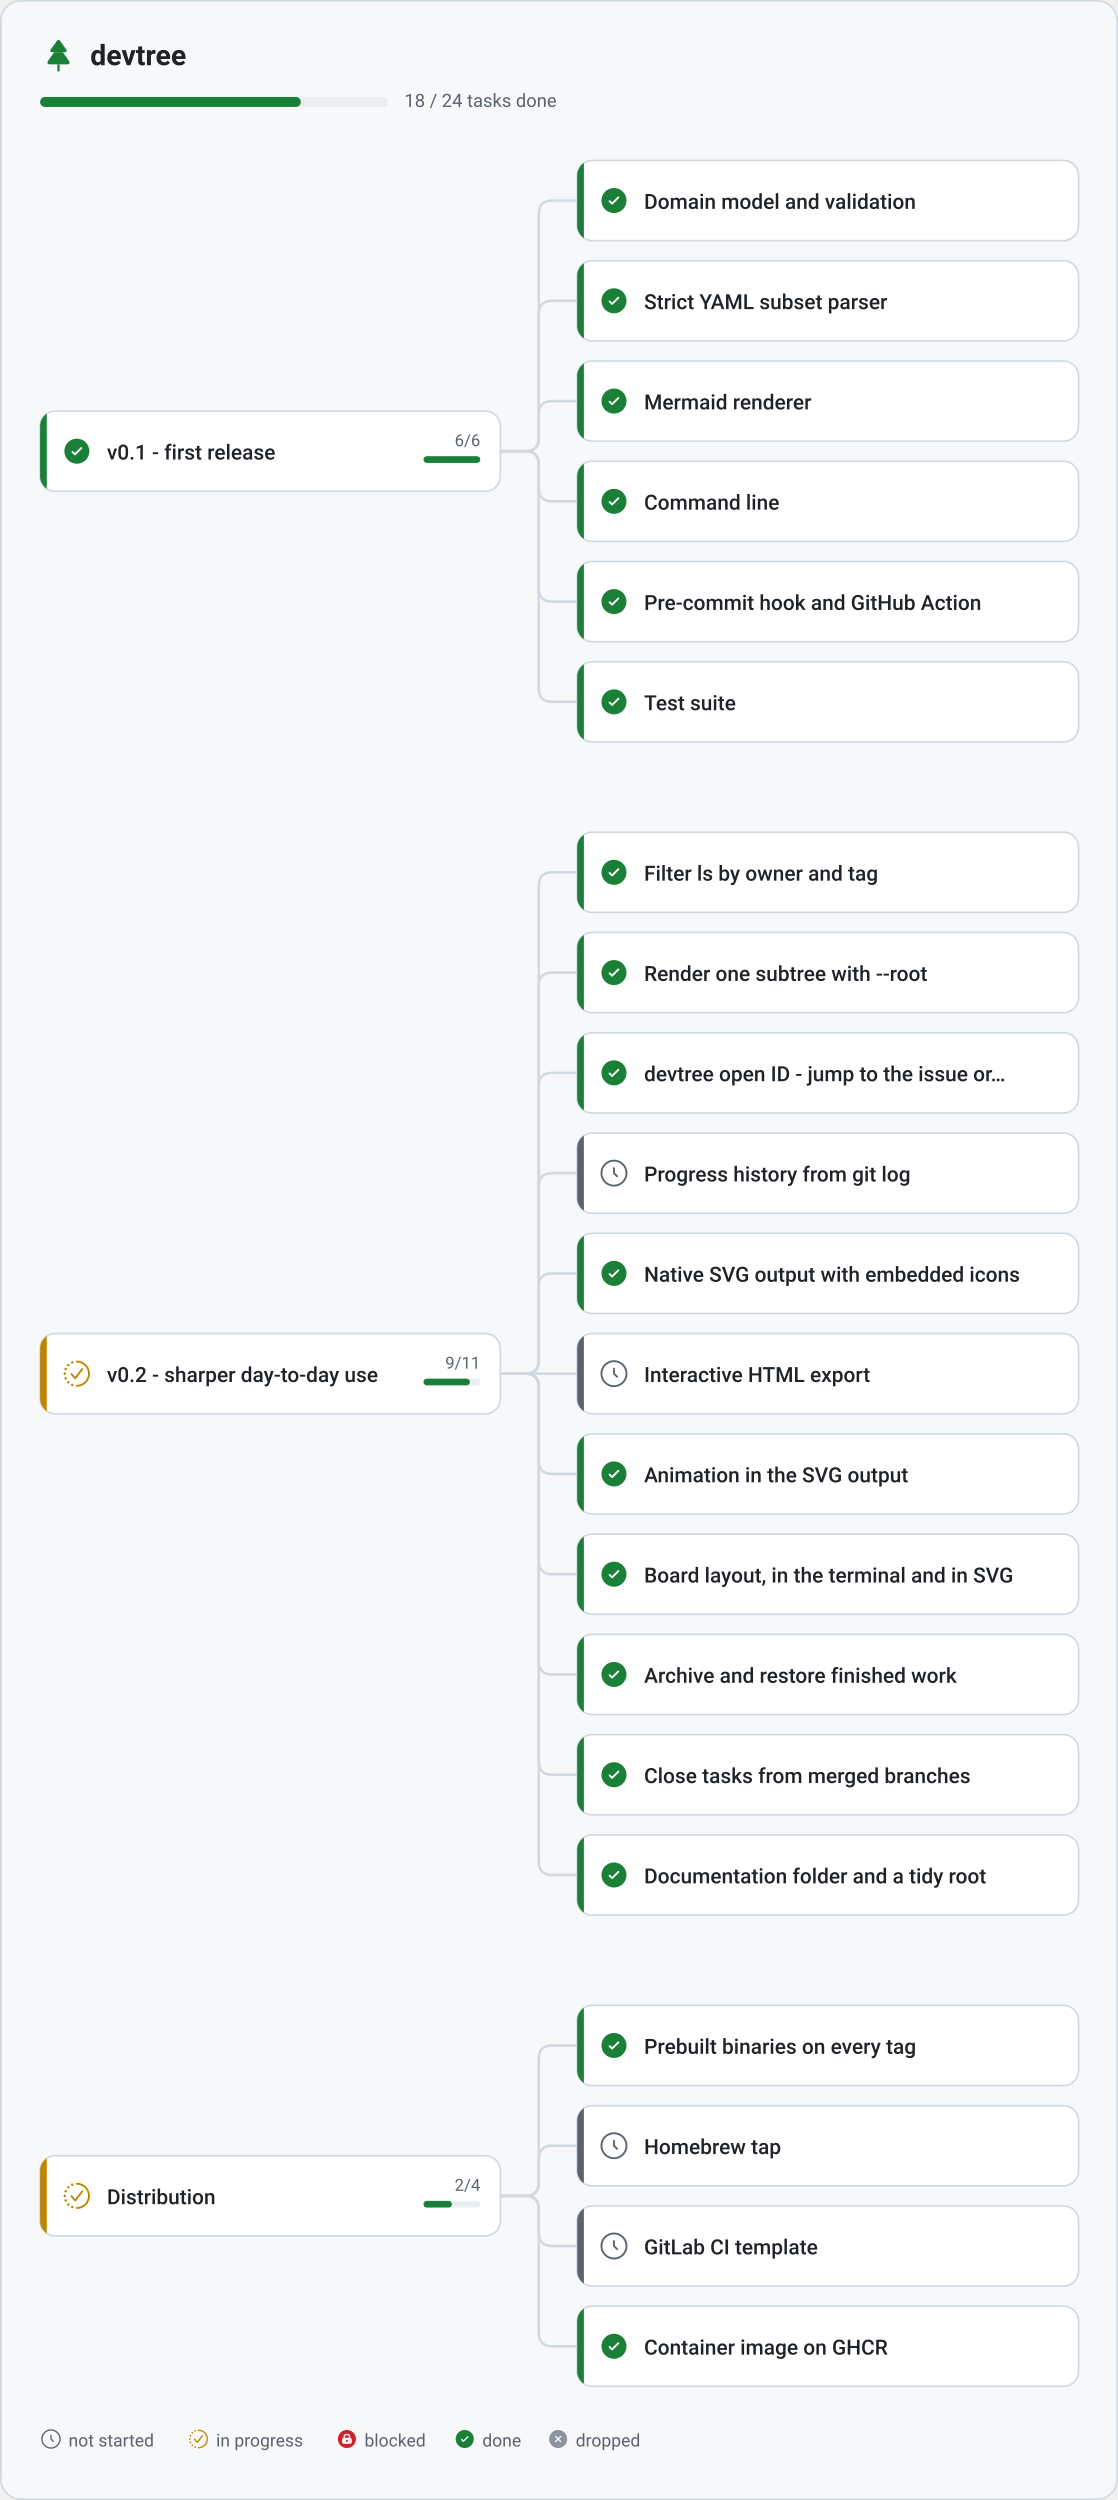
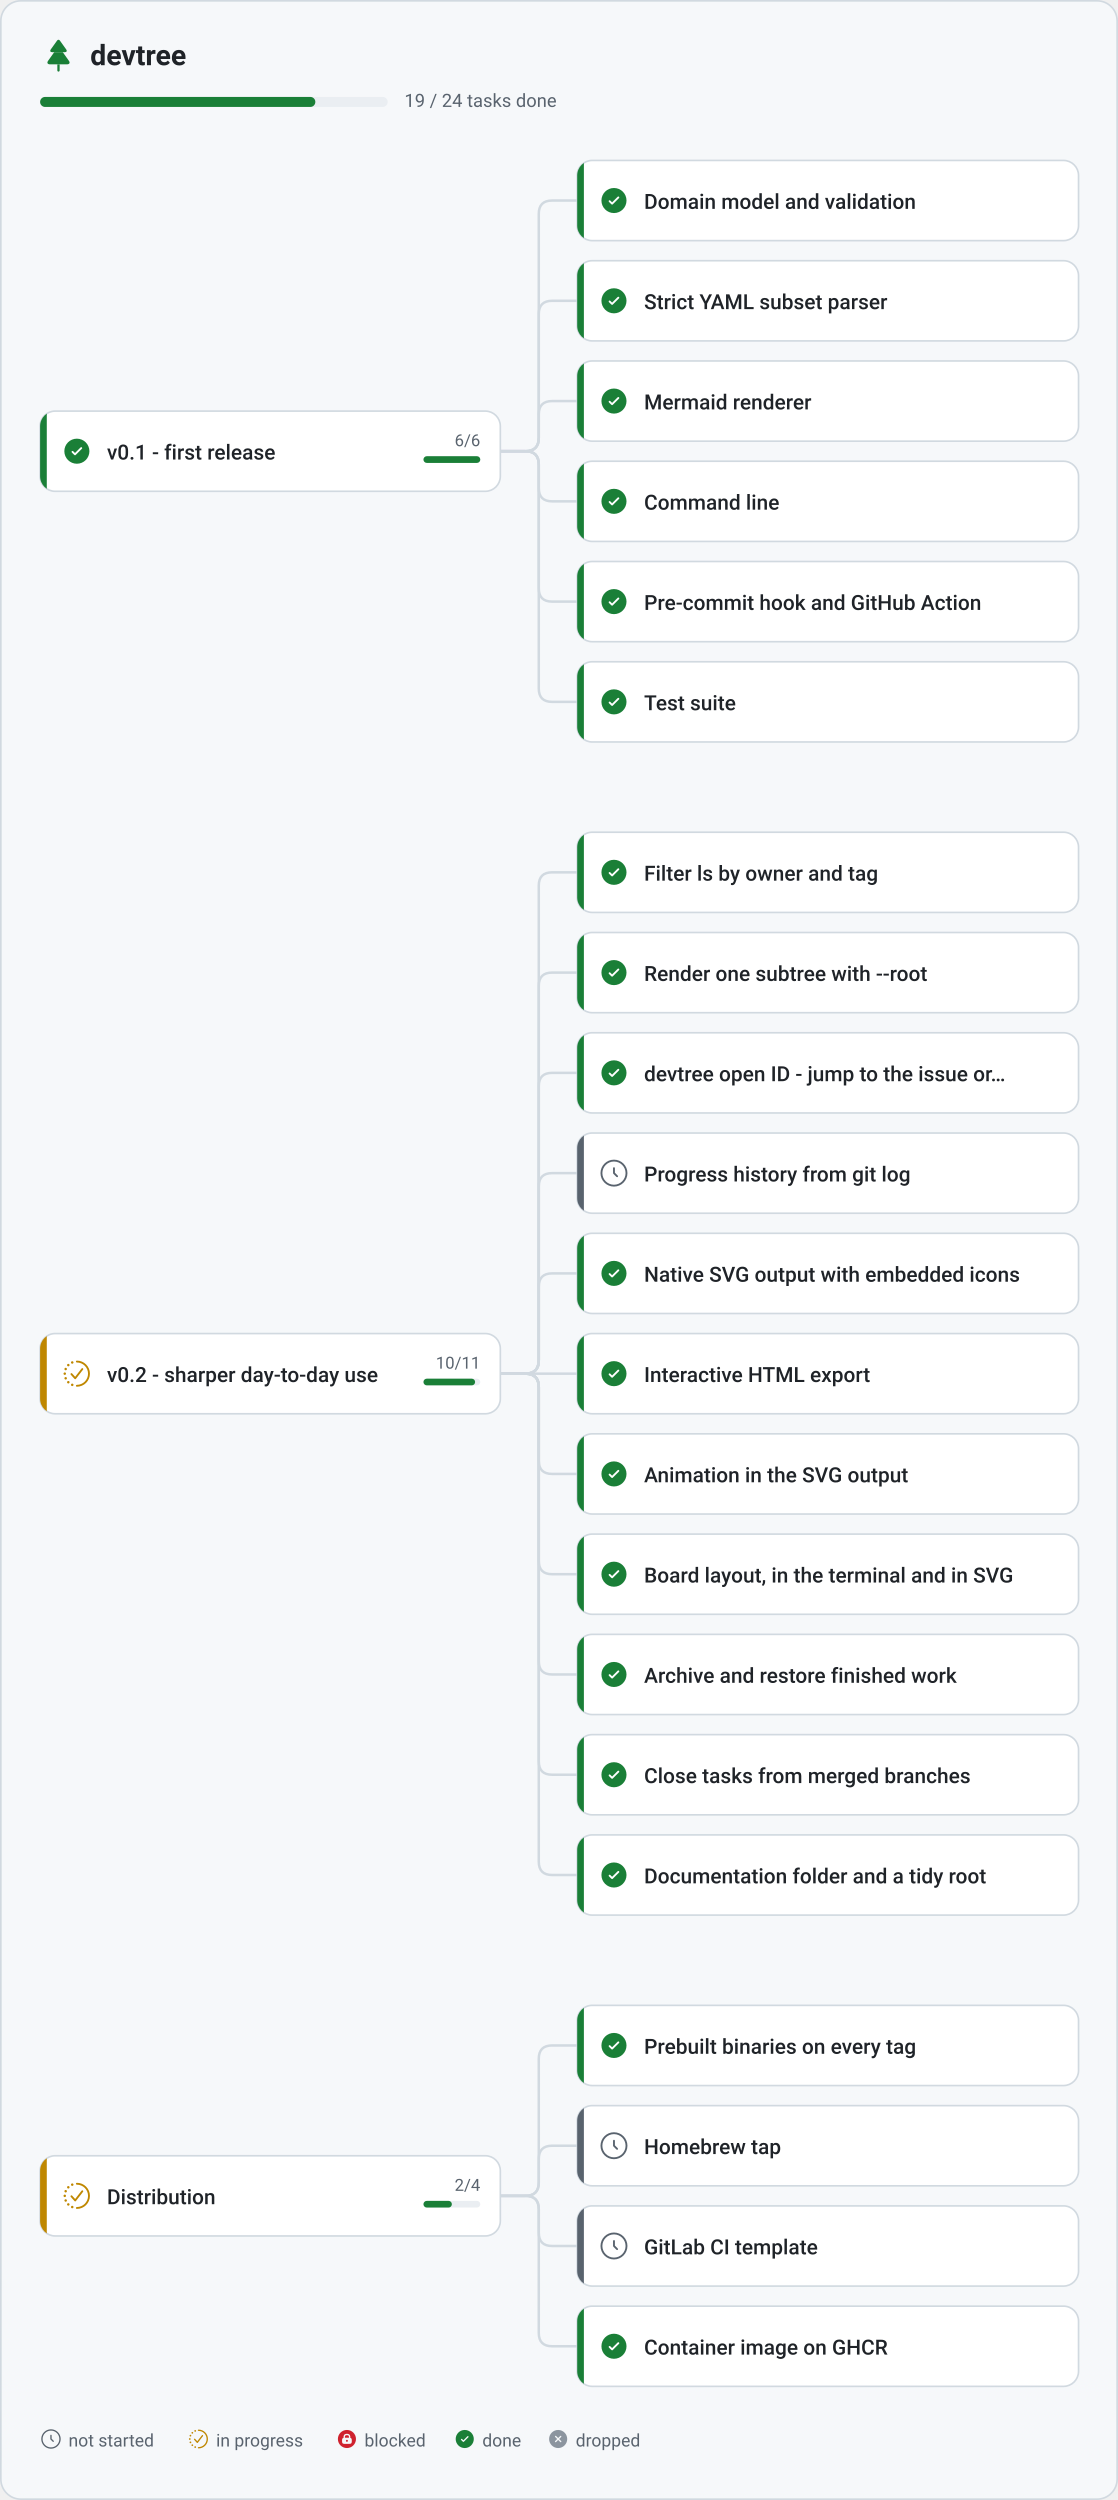
- <svg xmlns="http://www.w3.org/2000/svg" width="669" height="1496" viewBox="0 0 669 1496" font-family="system-ui,-apple-system,'Segoe UI',Roboto,'Helvetica Neue',Arial,sans-serif" role="img" aria-label="devtree development tree, 18 of 24 tasks done">
+ <svg xmlns="http://www.w3.org/2000/svg" width="669" height="1496" viewBox="0 0 669 1496" font-family="system-ui,-apple-system,'Segoe UI',Roboto,'Helvetica Neue',Arial,sans-serif" role="img" aria-label="devtree development tree, 19 of 24 tasks done">
  <style>
@keyframes dt-flow { to { stroke-dashoffset: -16 } }
@keyframes dt-grow { from { transform: scaleX(0) } to { transform: scaleX(1) } }
@keyframes dt-spin { to { transform: rotate(360deg) } }
@keyframes dt-rise { from { opacity: 0; transform: translateY(7px) } to { opacity: 1; transform: none } }
@keyframes dt-pulse { 0%, 100% { opacity: 1 } 50% { opacity: .45 } }
@keyframes dt-marquee { from { transform: translateX(-50%) } to { transform: none } }
.dt-flow { animation: dt-flow 1.1s linear infinite }
.dt-grow { animation: dt-grow .9s cubic-bezier(.2,.8,.2,1) both; transform-box: fill-box; transform-origin: left center }
.dt-spin { animation: dt-spin 8s linear infinite; transform-box: fill-box; transform-origin: center }
.dt-rise { animation: dt-rise .55s cubic-bezier(.2,.8,.2,1) backwards }
.dt-pulse { animation: dt-pulse 2.4s ease-in-out infinite }
.dt-marquee { animation: dt-marquee 26s linear infinite; transform-box: fill-box }
@media (prefers-reduced-motion: reduce), print {
  .dt-flow, .dt-grow, .dt-spin, .dt-rise, .dt-pulse, .dt-marquee { animation: none }
}
</style>
  <defs>
    <clipPath id="dt-card-0">
      <rect x="0" y="0" width="275.4" height="48.0" rx="9" />
    </clipPath>
    <clipPath id="dt-card-1">
      <rect x="0" y="0" width="300.0" height="48.0" rx="9" />
    </clipPath>
  </defs>
  <rect x="0.5" y="0.5" width="668" height="1495" rx="12" fill="#f6f8fa" stroke="#d1d9e0" />
  <g transform="translate(24.0,22.0) scale(0.9167)" style="color:#1a7f37">
    <path d="M16.169 10.06H7.829C6.649 10.06 6.239 9.27 6.929 8.31L11.099 2.47C11.589 1.77 12.409 1.77 12.899 2.47L17.069 8.31C17.759 9.27 17.349 10.06 16.169 10.06Z" fill="currentColor" />
    <path d="M17.59 17.999H6.41C4.83 17.999 4.29 16.949 5.22 15.669L9.21 10.059H14.79L18.78 15.669C19.71 16.949 19.17 17.999 17.59 17.999Z" fill="currentColor" />
    <path d="M12.75 18V22C12.75 22.41 12.41 22.75 12 22.75C11.59 22.75 11.25 22.41 11.25 22V18H12.75Z" fill="currentColor" />
  </g>
  <text x="54.0" y="39.0" font-size="17" font-weight="600" fill="#1f2328">devtree</text>
  <rect x="24.0" y="58.0" width="208.0" height="6.0" rx="3.0" fill="#eaeef2" />
-   <rect x="24.0" y="58.0" width="156.0" height="6.0" rx="3.0" fill="#1a7f37" class="dt-grow" />
-   <text x="242.0" y="64.0" font-size="11" fill="#59636e">18 / 24 tasks done</text>
+   <rect x="24.0" y="58.0" width="164.7" height="6.0" rx="3.0" fill="#1a7f37" class="dt-grow" />
+   <text x="242.0" y="64.0" font-size="11" fill="#59636e">19 / 24 tasks done</text>
  <path d="M299.4 270.0 H314.4 Q322.4 270.0 322.4 262.0 V128.0 Q322.4 120.0 330.4 120.0 H345.4" fill="none" stroke="#d1d9e0" stroke-width="1.5" />
  <path d="M299.4 270.0 H314.4 Q322.4 270.0 322.4 262.0 V188.0 Q322.4 180.0 330.4 180.0 H345.4" fill="none" stroke="#d1d9e0" stroke-width="1.5" />
  <path d="M299.4 270.0 H314.4 Q322.4 270.0 322.4 262.0 V248.0 Q322.4 240.0 330.4 240.0 H345.4" fill="none" stroke="#d1d9e0" stroke-width="1.5" />
  <path d="M299.4 270.0 H314.4 Q322.4 270.0 322.4 278.0 V292.0 Q322.4 300.0 330.4 300.0 H345.4" fill="none" stroke="#d1d9e0" stroke-width="1.5" />
  <path d="M299.4 270.0 H314.4 Q322.4 270.0 322.4 278.0 V352.0 Q322.4 360.0 330.4 360.0 H345.4" fill="none" stroke="#d1d9e0" stroke-width="1.5" />
  <path d="M299.4 270.0 H314.4 Q322.4 270.0 322.4 278.0 V412.0 Q322.4 420.0 330.4 420.0 H345.4" fill="none" stroke="#d1d9e0" stroke-width="1.5" />
  <path d="M299.4 822.0 H314.4 Q322.4 822.0 322.4 814.0 V530.0 Q322.4 522.0 330.4 522.0 H345.4" fill="none" stroke="#d1d9e0" stroke-width="1.5" />
  <path d="M299.4 822.0 H314.4 Q322.4 822.0 322.4 814.0 V590.0 Q322.4 582.0 330.4 582.0 H345.4" fill="none" stroke="#d1d9e0" stroke-width="1.5" />
  <path d="M299.4 822.0 H314.4 Q322.4 822.0 322.4 814.0 V650.0 Q322.4 642.0 330.4 642.0 H345.4" fill="none" stroke="#d1d9e0" stroke-width="1.5" />
  <path d="M299.4 822.0 H314.4 Q322.4 822.0 322.4 814.0 V710.0 Q322.4 702.0 330.4 702.0 H345.4" fill="none" stroke="#d1d9e0" stroke-width="1.5" />
  <path d="M299.4 822.0 H314.4 Q322.4 822.0 322.4 814.0 V770.0 Q322.4 762.0 330.4 762.0 H345.4" fill="none" stroke="#d1d9e0" stroke-width="1.5" />
  <path d="M299.4 822.0 H345.4" fill="none" stroke="#d1d9e0" stroke-width="1.5" />
  <path d="M299.4 822.0 H314.4 Q322.4 822.0 322.4 830.0 V874.0 Q322.4 882.0 330.4 882.0 H345.4" fill="none" stroke="#d1d9e0" stroke-width="1.5" />
  <path d="M299.4 822.0 H314.4 Q322.4 822.0 322.4 830.0 V934.0 Q322.4 942.0 330.4 942.0 H345.4" fill="none" stroke="#d1d9e0" stroke-width="1.5" />
  <path d="M299.4 822.0 H314.4 Q322.4 822.0 322.4 830.0 V994.0 Q322.4 1002.0 330.4 1002.0 H345.4" fill="none" stroke="#d1d9e0" stroke-width="1.5" />
  <path d="M299.4 822.0 H314.4 Q322.4 822.0 322.4 830.0 V1054.0 Q322.4 1062.0 330.4 1062.0 H345.4" fill="none" stroke="#d1d9e0" stroke-width="1.5" />
  <path d="M299.4 822.0 H314.4 Q322.4 822.0 322.4 830.0 V1114.0 Q322.4 1122.0 330.4 1122.0 H345.4" fill="none" stroke="#d1d9e0" stroke-width="1.5" />
  <path d="M299.4 1314.0 H314.4 Q322.4 1314.0 322.4 1306.0 V1232.0 Q322.4 1224.0 330.4 1224.0 H345.4" fill="none" stroke="#d1d9e0" stroke-width="1.5" />
  <path d="M299.4 1314.0 H314.4 Q322.4 1314.0 322.4 1306.0 V1292.0 Q322.4 1284.0 330.4 1284.0 H345.4" fill="none" stroke="#d1d9e0" stroke-width="1.5" />
  <path d="M299.4 1314.0 H314.4 Q322.4 1314.0 322.4 1322.0 V1336.0 Q322.4 1344.0 330.4 1344.0 H345.4" fill="none" stroke="#d1d9e0" stroke-width="1.5" />
  <path d="M299.4 1314.0 H314.4 Q322.4 1314.0 322.4 1322.0 V1396.0 Q322.4 1404.0 330.4 1404.0 H345.4" fill="none" stroke="#d1d9e0" stroke-width="1.5" />
  <g class="dt-rise" style="animation-delay:0.00s">
    <rect x="24.0" y="246.0" width="275.4" height="48.0" rx="9.0" fill="#ffffff" stroke="#d1d9e0" />
    <g transform="translate(24.0,246.0)" clip-path="url(#dt-card-0)">
      <rect x="0.0" y="0.0" width="4.0" height="48.0" rx="0.0" fill="#1a7f37" />
    </g>
    <g transform="translate(37.0,261.0) scale(0.75)" style="color:#1a7f37">
      <path fill-rule="evenodd" clip-rule="evenodd" d="M22 12C22 17.523 17.523 22 12 22C6.477 22 2 17.523 2 12C2 6.477 6.477 2 12 2C17.523 2 22 6.477 22 12ZM16.03 8.97C16.323 9.263 16.323 9.737 16.03 10.03L11.03 15.03C10.737 15.323 10.263 15.323 9.97 15.03L7.97 13.03C7.677 12.737 7.677 12.263 7.97 11.97C8.263 11.677 8.737 11.677 9.03 11.97L10.5 13.439L12.735 11.204L14.97 8.97C15.263 8.677 15.737 8.677 16.03 8.97Z" fill="currentColor" />
    </g>
    <text x="64.0" y="275.0" font-size="12.5" font-weight="500" fill="#1f2328">v0.1 - first release</text>
    <text x="287.4" y="267.0" font-size="10" fill="#59636e" text-anchor="end">6/6</text>
    <rect x="253.4" y="273.0" width="34.0" height="4.0" rx="2.0" fill="#eaeef2" />
    <rect x="253.4" y="273.0" width="34.0" height="4.0" rx="2.0" fill="#1a7f37" class="dt-grow" />
  </g>
  <g class="dt-rise" style="animation-delay:0.04s">
    <rect x="345.4" y="96.0" width="300.0" height="48.0" rx="9.0" fill="#ffffff" stroke="#d1d9e0" />
    <g transform="translate(345.4,96.0)" clip-path="url(#dt-card-1)">
      <rect x="0.0" y="0.0" width="4.0" height="48.0" rx="0.0" fill="#1a7f37" />
    </g>
    <g transform="translate(358.4,111.0) scale(0.75)" style="color:#1a7f37">
      <path fill-rule="evenodd" clip-rule="evenodd" d="M22 12C22 17.523 17.523 22 12 22C6.477 22 2 17.523 2 12C2 6.477 6.477 2 12 2C17.523 2 22 6.477 22 12ZM16.03 8.97C16.323 9.263 16.323 9.737 16.03 10.03L11.03 15.03C10.737 15.323 10.263 15.323 9.97 15.03L7.97 13.03C7.677 12.737 7.677 12.263 7.97 11.97C8.263 11.677 8.737 11.677 9.03 11.97L10.5 13.439L12.735 11.204L14.97 8.97C15.263 8.677 15.737 8.677 16.03 8.97Z" fill="currentColor" />
    </g>
    <text x="385.4" y="125.0" font-size="12.5" font-weight="500" fill="#1f2328">Domain model and validation</text>
  </g>
  <g class="dt-rise" style="animation-delay:0.07s">
    <rect x="345.4" y="156.0" width="300.0" height="48.0" rx="9.0" fill="#ffffff" stroke="#d1d9e0" />
    <g transform="translate(345.4,156.0)" clip-path="url(#dt-card-1)">
      <rect x="0.0" y="0.0" width="4.0" height="48.0" rx="0.0" fill="#1a7f37" />
    </g>
    <g transform="translate(358.4,171.0) scale(0.75)" style="color:#1a7f37">
      <path fill-rule="evenodd" clip-rule="evenodd" d="M22 12C22 17.523 17.523 22 12 22C6.477 22 2 17.523 2 12C2 6.477 6.477 2 12 2C17.523 2 22 6.477 22 12ZM16.03 8.97C16.323 9.263 16.323 9.737 16.03 10.03L11.03 15.03C10.737 15.323 10.263 15.323 9.97 15.03L7.97 13.03C7.677 12.737 7.677 12.263 7.97 11.97C8.263 11.677 8.737 11.677 9.03 11.97L10.5 13.439L12.735 11.204L14.97 8.97C15.263 8.677 15.737 8.677 16.03 8.97Z" fill="currentColor" />
    </g>
    <text x="385.4" y="185.0" font-size="12.5" font-weight="500" fill="#1f2328">Strict YAML subset parser</text>
  </g>
  <g class="dt-rise" style="animation-delay:0.11s">
    <rect x="345.4" y="216.0" width="300.0" height="48.0" rx="9.0" fill="#ffffff" stroke="#d1d9e0" />
    <g transform="translate(345.4,216.0)" clip-path="url(#dt-card-1)">
      <rect x="0.0" y="0.0" width="4.0" height="48.0" rx="0.0" fill="#1a7f37" />
    </g>
    <g transform="translate(358.4,231.0) scale(0.75)" style="color:#1a7f37">
      <path fill-rule="evenodd" clip-rule="evenodd" d="M22 12C22 17.523 17.523 22 12 22C6.477 22 2 17.523 2 12C2 6.477 6.477 2 12 2C17.523 2 22 6.477 22 12ZM16.03 8.97C16.323 9.263 16.323 9.737 16.03 10.03L11.03 15.03C10.737 15.323 10.263 15.323 9.97 15.03L7.97 13.03C7.677 12.737 7.677 12.263 7.97 11.97C8.263 11.677 8.737 11.677 9.03 11.97L10.5 13.439L12.735 11.204L14.97 8.97C15.263 8.677 15.737 8.677 16.03 8.97Z" fill="currentColor" />
    </g>
    <text x="385.4" y="245.0" font-size="12.5" font-weight="500" fill="#1f2328">Mermaid renderer</text>
  </g>
  <g class="dt-rise" style="animation-delay:0.14s">
    <rect x="345.4" y="276.0" width="300.0" height="48.0" rx="9.0" fill="#ffffff" stroke="#d1d9e0" />
    <g transform="translate(345.4,276.0)" clip-path="url(#dt-card-1)">
      <rect x="0.0" y="0.0" width="4.0" height="48.0" rx="0.0" fill="#1a7f37" />
    </g>
    <g transform="translate(358.4,291.0) scale(0.75)" style="color:#1a7f37">
      <path fill-rule="evenodd" clip-rule="evenodd" d="M22 12C22 17.523 17.523 22 12 22C6.477 22 2 17.523 2 12C2 6.477 6.477 2 12 2C17.523 2 22 6.477 22 12ZM16.03 8.97C16.323 9.263 16.323 9.737 16.03 10.03L11.03 15.03C10.737 15.323 10.263 15.323 9.97 15.03L7.97 13.03C7.677 12.737 7.677 12.263 7.97 11.97C8.263 11.677 8.737 11.677 9.03 11.97L10.5 13.439L12.735 11.204L14.97 8.97C15.263 8.677 15.737 8.677 16.03 8.97Z" fill="currentColor" />
    </g>
    <text x="385.4" y="305.0" font-size="12.5" font-weight="500" fill="#1f2328">Command line</text>
  </g>
  <g class="dt-rise" style="animation-delay:0.18s">
    <rect x="345.4" y="336.0" width="300.0" height="48.0" rx="9.0" fill="#ffffff" stroke="#d1d9e0" />
    <g transform="translate(345.4,336.0)" clip-path="url(#dt-card-1)">
      <rect x="0.0" y="0.0" width="4.0" height="48.0" rx="0.0" fill="#1a7f37" />
    </g>
    <g transform="translate(358.4,351.0) scale(0.75)" style="color:#1a7f37">
      <path fill-rule="evenodd" clip-rule="evenodd" d="M22 12C22 17.523 17.523 22 12 22C6.477 22 2 17.523 2 12C2 6.477 6.477 2 12 2C17.523 2 22 6.477 22 12ZM16.03 8.97C16.323 9.263 16.323 9.737 16.03 10.03L11.03 15.03C10.737 15.323 10.263 15.323 9.97 15.03L7.97 13.03C7.677 12.737 7.677 12.263 7.97 11.97C8.263 11.677 8.737 11.677 9.03 11.97L10.5 13.439L12.735 11.204L14.97 8.97C15.263 8.677 15.737 8.677 16.03 8.97Z" fill="currentColor" />
    </g>
    <text x="385.4" y="365.0" font-size="12.5" font-weight="500" fill="#1f2328">Pre-commit hook and GitHub Action</text>
  </g>
  <g class="dt-rise" style="animation-delay:0.21s">
    <rect x="345.4" y="396.0" width="300.0" height="48.0" rx="9.0" fill="#ffffff" stroke="#d1d9e0" />
    <g transform="translate(345.4,396.0)" clip-path="url(#dt-card-1)">
      <rect x="0.0" y="0.0" width="4.0" height="48.0" rx="0.0" fill="#1a7f37" />
    </g>
    <g transform="translate(358.4,411.0) scale(0.75)" style="color:#1a7f37">
      <path fill-rule="evenodd" clip-rule="evenodd" d="M22 12C22 17.523 17.523 22 12 22C6.477 22 2 17.523 2 12C2 6.477 6.477 2 12 2C17.523 2 22 6.477 22 12ZM16.03 8.97C16.323 9.263 16.323 9.737 16.03 10.03L11.03 15.03C10.737 15.323 10.263 15.323 9.97 15.03L7.97 13.03C7.677 12.737 7.677 12.263 7.97 11.97C8.263 11.677 8.737 11.677 9.03 11.97L10.5 13.439L12.735 11.204L14.97 8.97C15.263 8.677 15.737 8.677 16.03 8.97Z" fill="currentColor" />
    </g>
    <text x="385.4" y="425.0" font-size="12.5" font-weight="500" fill="#1f2328">Test suite</text>
  </g>
  <g class="dt-rise" style="animation-delay:0.25s">
    <rect x="24.0" y="798.0" width="275.4" height="48.0" rx="9.0" fill="#ffffff" stroke="#d1d9e0" />
    <g transform="translate(24.0,798.0)" clip-path="url(#dt-card-0)">
      <rect x="0.0" y="0.0" width="4.0" height="48.0" rx="0.0" fill="#bf8700" />
    </g>
    <g transform="translate(37.0,813.0) scale(0.75)" style="color:#bf8700">
      <g class="dt-spin">
        <path d="M 12 2.333 c 5.339 0 9.667 4.328 9.667 9.667 s -4.328 9.667 -9.667 9.667" fill="none" stroke="currentColor" stroke-linecap="round" stroke-linejoin="round" stroke-width="1.5" />
        <polyline points="7.667 12.333 10.667 15.667 16.333 8.333" fill="none" stroke="currentColor" stroke-linecap="round" stroke-linejoin="round" stroke-width="1.5" />
        <circle cx="5.164" cy="18.836" r="1" fill="currentColor" />
        <circle cx="2.333" cy="12" r="1" fill="currentColor" />
        <circle cx="5.164" cy="5.164" r="1" fill="currentColor" />
        <circle cx="8.301" cy="20.931" r="1" fill="currentColor" />
        <circle cx="3.069" cy="15.699" r="1" fill="currentColor" />
        <circle cx="3.069" cy="8.301" r="1" fill="currentColor" />
        <circle cx="8.301" cy="3.069" r="1" fill="currentColor" />
      </g>
    </g>
    <text x="64.0" y="827.0" font-size="12.5" font-weight="500" fill="#1f2328">v0.2 - sharper day-to-day use</text>
-     <text x="287.4" y="819.0" font-size="10" fill="#59636e" text-anchor="end">9/11</text>
+     <text x="287.4" y="819.0" font-size="10" fill="#59636e" text-anchor="end">10/11</text>
    <rect x="253.4" y="825.0" width="34.0" height="4.0" rx="2.0" fill="#eaeef2" />
-     <rect x="253.4" y="825.0" width="27.8" height="4.0" rx="2.0" fill="#1a7f37" class="dt-grow" />
+     <rect x="253.4" y="825.0" width="30.9" height="4.0" rx="2.0" fill="#1a7f37" class="dt-grow" />
  </g>
  <g class="dt-rise" style="animation-delay:0.28s">
    <rect x="345.4" y="498.0" width="300.0" height="48.0" rx="9.0" fill="#ffffff" stroke="#d1d9e0" />
    <g transform="translate(345.4,498.0)" clip-path="url(#dt-card-1)">
      <rect x="0.0" y="0.0" width="4.0" height="48.0" rx="0.0" fill="#1a7f37" />
    </g>
    <g transform="translate(358.4,513.0) scale(0.75)" style="color:#1a7f37">
      <path fill-rule="evenodd" clip-rule="evenodd" d="M22 12C22 17.523 17.523 22 12 22C6.477 22 2 17.523 2 12C2 6.477 6.477 2 12 2C17.523 2 22 6.477 22 12ZM16.03 8.97C16.323 9.263 16.323 9.737 16.03 10.03L11.03 15.03C10.737 15.323 10.263 15.323 9.97 15.03L7.97 13.03C7.677 12.737 7.677 12.263 7.97 11.97C8.263 11.677 8.737 11.677 9.03 11.97L10.5 13.439L12.735 11.204L14.97 8.97C15.263 8.677 15.737 8.677 16.03 8.97Z" fill="currentColor" />
    </g>
    <text x="385.4" y="527.0" font-size="12.5" font-weight="500" fill="#1f2328">Filter ls by owner and tag</text>
  </g>
  <g class="dt-rise" style="animation-delay:0.32s">
    <rect x="345.4" y="558.0" width="300.0" height="48.0" rx="9.0" fill="#ffffff" stroke="#d1d9e0" />
    <g transform="translate(345.4,558.0)" clip-path="url(#dt-card-1)">
      <rect x="0.0" y="0.0" width="4.0" height="48.0" rx="0.0" fill="#1a7f37" />
    </g>
    <g transform="translate(358.4,573.0) scale(0.75)" style="color:#1a7f37">
      <path fill-rule="evenodd" clip-rule="evenodd" d="M22 12C22 17.523 17.523 22 12 22C6.477 22 2 17.523 2 12C2 6.477 6.477 2 12 2C17.523 2 22 6.477 22 12ZM16.03 8.97C16.323 9.263 16.323 9.737 16.03 10.03L11.03 15.03C10.737 15.323 10.263 15.323 9.97 15.03L7.97 13.03C7.677 12.737 7.677 12.263 7.97 11.97C8.263 11.677 8.737 11.677 9.03 11.97L10.5 13.439L12.735 11.204L14.97 8.97C15.263 8.677 15.737 8.677 16.03 8.97Z" fill="currentColor" />
    </g>
    <text x="385.4" y="587.0" font-size="12.5" font-weight="500" fill="#1f2328">Render one subtree with --root</text>
  </g>
  <g class="dt-rise" style="animation-delay:0.35s">
    <rect x="345.4" y="618.0" width="300.0" height="48.0" rx="9.0" fill="#ffffff" stroke="#d1d9e0" />
    <g transform="translate(345.4,618.0)" clip-path="url(#dt-card-1)">
      <rect x="0.0" y="0.0" width="4.0" height="48.0" rx="0.0" fill="#1a7f37" />
    </g>
    <g transform="translate(358.4,633.0) scale(0.75)" style="color:#1a7f37">
      <path fill-rule="evenodd" clip-rule="evenodd" d="M22 12C22 17.523 17.523 22 12 22C6.477 22 2 17.523 2 12C2 6.477 6.477 2 12 2C17.523 2 22 6.477 22 12ZM16.03 8.97C16.323 9.263 16.323 9.737 16.03 10.03L11.03 15.03C10.737 15.323 10.263 15.323 9.97 15.03L7.97 13.03C7.677 12.737 7.677 12.263 7.97 11.97C8.263 11.677 8.737 11.677 9.03 11.97L10.5 13.439L12.735 11.204L14.97 8.97C15.263 8.677 15.737 8.677 16.03 8.97Z" fill="currentColor" />
    </g>
    <text x="385.4" y="647.0" font-size="12.5" font-weight="500" fill="#1f2328">devtree open ID - jump to the issue or…</text>
  </g>
  <g class="dt-rise" style="animation-delay:0.39s">
    <rect x="345.4" y="678.0" width="300.0" height="48.0" rx="9.0" fill="#ffffff" stroke="#d1d9e0" />
    <g transform="translate(345.4,678.0)" clip-path="url(#dt-card-1)">
      <rect x="0.0" y="0.0" width="4.0" height="48.0" rx="0.0" fill="#59636e" />
    </g>
    <g transform="translate(358.4,693.0) scale(0.75)" style="color:#59636e">
      <path fill-rule="evenodd" clip-rule="evenodd" d="M12 2.75C6.891 2.75 2.75 6.891 2.75 12C2.75 17.109 6.891 21.25 12 21.25C17.109 21.25 21.25 17.109 21.25 12C21.25 6.891 17.109 2.75 12 2.75ZM1.25 12C1.25 6.063 6.063 1.25 12 1.25C17.937 1.25 22.75 6.063 22.75 12C22.75 17.937 17.937 22.75 12 22.75C6.063 22.75 1.25 17.937 1.25 12ZM12 7.25C12.414 7.25 12.75 7.586 12.75 8V11.689L15.03 13.97C15.323 14.263 15.323 14.737 15.03 15.03C14.737 15.323 14.263 15.323 13.97 15.03L11.47 12.53C11.329 12.39 11.25 12.199 11.25 12V8C11.25 7.586 11.586 7.25 12 7.25Z" fill="currentColor" />
    </g>
    <text x="385.4" y="707.0" font-size="12.5" font-weight="500" fill="#1f2328">Progress history from git log</text>
  </g>
  <g class="dt-rise" style="animation-delay:0.42s">
    <rect x="345.4" y="738.0" width="300.0" height="48.0" rx="9.0" fill="#ffffff" stroke="#d1d9e0" />
    <g transform="translate(345.4,738.0)" clip-path="url(#dt-card-1)">
      <rect x="0.0" y="0.0" width="4.0" height="48.0" rx="0.0" fill="#1a7f37" />
    </g>
    <g transform="translate(358.4,753.0) scale(0.75)" style="color:#1a7f37">
      <path fill-rule="evenodd" clip-rule="evenodd" d="M22 12C22 17.523 17.523 22 12 22C6.477 22 2 17.523 2 12C2 6.477 6.477 2 12 2C17.523 2 22 6.477 22 12ZM16.03 8.97C16.323 9.263 16.323 9.737 16.03 10.03L11.03 15.03C10.737 15.323 10.263 15.323 9.97 15.03L7.97 13.03C7.677 12.737 7.677 12.263 7.97 11.97C8.263 11.677 8.737 11.677 9.03 11.97L10.5 13.439L12.735 11.204L14.97 8.97C15.263 8.677 15.737 8.677 16.03 8.97Z" fill="currentColor" />
    </g>
    <text x="385.4" y="767.0" font-size="12.5" font-weight="500" fill="#1f2328">Native SVG output with embedded icons</text>
  </g>
  <g class="dt-rise" style="animation-delay:0.46s">
    <rect x="345.4" y="798.0" width="300.0" height="48.0" rx="9.0" fill="#ffffff" stroke="#d1d9e0" />
    <g transform="translate(345.4,798.0)" clip-path="url(#dt-card-1)">
-       <rect x="0.0" y="0.0" width="4.0" height="48.0" rx="0.0" fill="#59636e" />
-     </g>
-     <g transform="translate(358.4,813.0) scale(0.75)" style="color:#59636e">
-       <path fill-rule="evenodd" clip-rule="evenodd" d="M12 2.75C6.891 2.75 2.75 6.891 2.75 12C2.75 17.109 6.891 21.25 12 21.25C17.109 21.25 21.25 17.109 21.25 12C21.25 6.891 17.109 2.75 12 2.75ZM1.25 12C1.25 6.063 6.063 1.25 12 1.25C17.937 1.25 22.75 6.063 22.75 12C22.75 17.937 17.937 22.75 12 22.75C6.063 22.75 1.25 17.937 1.25 12ZM12 7.25C12.414 7.25 12.75 7.586 12.75 8V11.689L15.03 13.97C15.323 14.263 15.323 14.737 15.03 15.03C14.737 15.323 14.263 15.323 13.97 15.03L11.47 12.53C11.329 12.39 11.25 12.199 11.25 12V8C11.25 7.586 11.586 7.25 12 7.25Z" fill="currentColor" />
+       <rect x="0.0" y="0.0" width="4.0" height="48.0" rx="0.0" fill="#1a7f37" />
+     </g>
+     <g transform="translate(358.4,813.0) scale(0.75)" style="color:#1a7f37">
+       <path fill-rule="evenodd" clip-rule="evenodd" d="M22 12C22 17.523 17.523 22 12 22C6.477 22 2 17.523 2 12C2 6.477 6.477 2 12 2C17.523 2 22 6.477 22 12ZM16.03 8.97C16.323 9.263 16.323 9.737 16.03 10.03L11.03 15.03C10.737 15.323 10.263 15.323 9.97 15.03L7.97 13.03C7.677 12.737 7.677 12.263 7.97 11.97C8.263 11.677 8.737 11.677 9.03 11.97L10.5 13.439L12.735 11.204L14.97 8.97C15.263 8.677 15.737 8.677 16.03 8.97Z" fill="currentColor" />
    </g>
    <text x="385.4" y="827.0" font-size="12.5" font-weight="500" fill="#1f2328">Interactive HTML export</text>
  </g>
  <g class="dt-rise" style="animation-delay:0.49s">
    <rect x="345.4" y="858.0" width="300.0" height="48.0" rx="9.0" fill="#ffffff" stroke="#d1d9e0" />
    <g transform="translate(345.4,858.0)" clip-path="url(#dt-card-1)">
      <rect x="0.0" y="0.0" width="4.0" height="48.0" rx="0.0" fill="#1a7f37" />
    </g>
    <g transform="translate(358.4,873.0) scale(0.75)" style="color:#1a7f37">
      <path fill-rule="evenodd" clip-rule="evenodd" d="M22 12C22 17.523 17.523 22 12 22C6.477 22 2 17.523 2 12C2 6.477 6.477 2 12 2C17.523 2 22 6.477 22 12ZM16.03 8.97C16.323 9.263 16.323 9.737 16.03 10.03L11.03 15.03C10.737 15.323 10.263 15.323 9.97 15.03L7.97 13.03C7.677 12.737 7.677 12.263 7.97 11.97C8.263 11.677 8.737 11.677 9.03 11.97L10.5 13.439L12.735 11.204L14.97 8.97C15.263 8.677 15.737 8.677 16.03 8.97Z" fill="currentColor" />
    </g>
    <text x="385.4" y="887.0" font-size="12.5" font-weight="500" fill="#1f2328">Animation in the SVG output</text>
  </g>
  <g class="dt-rise" style="animation-delay:0.53s">
    <rect x="345.4" y="918.0" width="300.0" height="48.0" rx="9.0" fill="#ffffff" stroke="#d1d9e0" />
    <g transform="translate(345.4,918.0)" clip-path="url(#dt-card-1)">
      <rect x="0.0" y="0.0" width="4.0" height="48.0" rx="0.0" fill="#1a7f37" />
    </g>
    <g transform="translate(358.4,933.0) scale(0.75)" style="color:#1a7f37">
      <path fill-rule="evenodd" clip-rule="evenodd" d="M22 12C22 17.523 17.523 22 12 22C6.477 22 2 17.523 2 12C2 6.477 6.477 2 12 2C17.523 2 22 6.477 22 12ZM16.03 8.97C16.323 9.263 16.323 9.737 16.03 10.03L11.03 15.03C10.737 15.323 10.263 15.323 9.97 15.03L7.97 13.03C7.677 12.737 7.677 12.263 7.97 11.97C8.263 11.677 8.737 11.677 9.03 11.97L10.5 13.439L12.735 11.204L14.97 8.97C15.263 8.677 15.737 8.677 16.03 8.97Z" fill="currentColor" />
    </g>
    <text x="385.4" y="947.0" font-size="12.5" font-weight="500" fill="#1f2328">Board layout, in the terminal and in SVG</text>
  </g>
  <g class="dt-rise" style="animation-delay:0.56s">
    <rect x="345.4" y="978.0" width="300.0" height="48.0" rx="9.0" fill="#ffffff" stroke="#d1d9e0" />
    <g transform="translate(345.4,978.0)" clip-path="url(#dt-card-1)">
      <rect x="0.0" y="0.0" width="4.0" height="48.0" rx="0.0" fill="#1a7f37" />
    </g>
    <g transform="translate(358.4,993.0) scale(0.75)" style="color:#1a7f37">
      <path fill-rule="evenodd" clip-rule="evenodd" d="M22 12C22 17.523 17.523 22 12 22C6.477 22 2 17.523 2 12C2 6.477 6.477 2 12 2C17.523 2 22 6.477 22 12ZM16.03 8.97C16.323 9.263 16.323 9.737 16.03 10.03L11.03 15.03C10.737 15.323 10.263 15.323 9.97 15.03L7.97 13.03C7.677 12.737 7.677 12.263 7.97 11.97C8.263 11.677 8.737 11.677 9.03 11.97L10.5 13.439L12.735 11.204L14.97 8.97C15.263 8.677 15.737 8.677 16.03 8.97Z" fill="currentColor" />
    </g>
    <text x="385.4" y="1007.0" font-size="12.5" font-weight="500" fill="#1f2328">Archive and restore finished work</text>
  </g>
  <g class="dt-rise" style="animation-delay:0.60s">
    <rect x="345.4" y="1038.0" width="300.0" height="48.0" rx="9.0" fill="#ffffff" stroke="#d1d9e0" />
    <g transform="translate(345.4,1038.0)" clip-path="url(#dt-card-1)">
      <rect x="0.0" y="0.0" width="4.0" height="48.0" rx="0.0" fill="#1a7f37" />
    </g>
    <g transform="translate(358.4,1053.0) scale(0.75)" style="color:#1a7f37">
      <path fill-rule="evenodd" clip-rule="evenodd" d="M22 12C22 17.523 17.523 22 12 22C6.477 22 2 17.523 2 12C2 6.477 6.477 2 12 2C17.523 2 22 6.477 22 12ZM16.03 8.97C16.323 9.263 16.323 9.737 16.03 10.03L11.03 15.03C10.737 15.323 10.263 15.323 9.97 15.03L7.97 13.03C7.677 12.737 7.677 12.263 7.97 11.97C8.263 11.677 8.737 11.677 9.03 11.97L10.5 13.439L12.735 11.204L14.97 8.97C15.263 8.677 15.737 8.677 16.03 8.97Z" fill="currentColor" />
    </g>
    <text x="385.4" y="1067.0" font-size="12.5" font-weight="500" fill="#1f2328">Close tasks from merged branches</text>
  </g>
  <g class="dt-rise" style="animation-delay:0.63s">
    <rect x="345.4" y="1098.0" width="300.0" height="48.0" rx="9.0" fill="#ffffff" stroke="#d1d9e0" />
    <g transform="translate(345.4,1098.0)" clip-path="url(#dt-card-1)">
      <rect x="0.0" y="0.0" width="4.0" height="48.0" rx="0.0" fill="#1a7f37" />
    </g>
    <g transform="translate(358.4,1113.0) scale(0.75)" style="color:#1a7f37">
      <path fill-rule="evenodd" clip-rule="evenodd" d="M22 12C22 17.523 17.523 22 12 22C6.477 22 2 17.523 2 12C2 6.477 6.477 2 12 2C17.523 2 22 6.477 22 12ZM16.03 8.97C16.323 9.263 16.323 9.737 16.03 10.03L11.03 15.03C10.737 15.323 10.263 15.323 9.97 15.03L7.97 13.03C7.677 12.737 7.677 12.263 7.97 11.97C8.263 11.677 8.737 11.677 9.03 11.97L10.5 13.439L12.735 11.204L14.97 8.97C15.263 8.677 15.737 8.677 16.03 8.97Z" fill="currentColor" />
    </g>
    <text x="385.4" y="1127.0" font-size="12.5" font-weight="500" fill="#1f2328">Documentation folder and a tidy root</text>
  </g>
  <g class="dt-rise" style="animation-delay:0.67s">
    <rect x="24.0" y="1290.0" width="275.4" height="48.0" rx="9.0" fill="#ffffff" stroke="#d1d9e0" />
    <g transform="translate(24.0,1290.0)" clip-path="url(#dt-card-0)">
      <rect x="0.0" y="0.0" width="4.0" height="48.0" rx="0.0" fill="#bf8700" />
    </g>
    <g transform="translate(37.0,1305.0) scale(0.75)" style="color:#bf8700">
      <g class="dt-spin">
        <path d="M 12 2.333 c 5.339 0 9.667 4.328 9.667 9.667 s -4.328 9.667 -9.667 9.667" fill="none" stroke="currentColor" stroke-linecap="round" stroke-linejoin="round" stroke-width="1.5" />
        <polyline points="7.667 12.333 10.667 15.667 16.333 8.333" fill="none" stroke="currentColor" stroke-linecap="round" stroke-linejoin="round" stroke-width="1.5" />
        <circle cx="5.164" cy="18.836" r="1" fill="currentColor" />
        <circle cx="2.333" cy="12" r="1" fill="currentColor" />
        <circle cx="5.164" cy="5.164" r="1" fill="currentColor" />
        <circle cx="8.301" cy="20.931" r="1" fill="currentColor" />
        <circle cx="3.069" cy="15.699" r="1" fill="currentColor" />
        <circle cx="3.069" cy="8.301" r="1" fill="currentColor" />
        <circle cx="8.301" cy="3.069" r="1" fill="currentColor" />
      </g>
    </g>
    <text x="64.0" y="1319.0" font-size="12.5" font-weight="500" fill="#1f2328">Distribution</text>
    <text x="287.4" y="1311.0" font-size="10" fill="#59636e" text-anchor="end">2/4</text>
    <rect x="253.4" y="1317.0" width="34.0" height="4.0" rx="2.0" fill="#eaeef2" />
    <rect x="253.4" y="1317.0" width="17.0" height="4.0" rx="2.0" fill="#1a7f37" class="dt-grow" />
  </g>
  <g class="dt-rise" style="animation-delay:0.70s">
    <rect x="345.4" y="1200.0" width="300.0" height="48.0" rx="9.0" fill="#ffffff" stroke="#d1d9e0" />
    <g transform="translate(345.4,1200.0)" clip-path="url(#dt-card-1)">
      <rect x="0.0" y="0.0" width="4.0" height="48.0" rx="0.0" fill="#1a7f37" />
    </g>
    <g transform="translate(358.4,1215.0) scale(0.75)" style="color:#1a7f37">
      <path fill-rule="evenodd" clip-rule="evenodd" d="M22 12C22 17.523 17.523 22 12 22C6.477 22 2 17.523 2 12C2 6.477 6.477 2 12 2C17.523 2 22 6.477 22 12ZM16.03 8.97C16.323 9.263 16.323 9.737 16.03 10.03L11.03 15.03C10.737 15.323 10.263 15.323 9.97 15.03L7.97 13.03C7.677 12.737 7.677 12.263 7.97 11.97C8.263 11.677 8.737 11.677 9.03 11.97L10.5 13.439L12.735 11.204L14.97 8.97C15.263 8.677 15.737 8.677 16.03 8.97Z" fill="currentColor" />
    </g>
    <text x="385.4" y="1229.0" font-size="12.5" font-weight="500" fill="#1f2328">Prebuilt binaries on every tag</text>
  </g>
  <g class="dt-rise" style="animation-delay:0.70s">
    <rect x="345.4" y="1260.0" width="300.0" height="48.0" rx="9.0" fill="#ffffff" stroke="#d1d9e0" />
    <g transform="translate(345.4,1260.0)" clip-path="url(#dt-card-1)">
      <rect x="0.0" y="0.0" width="4.0" height="48.0" rx="0.0" fill="#59636e" />
    </g>
    <g transform="translate(358.4,1275.0) scale(0.75)" style="color:#59636e">
      <path fill-rule="evenodd" clip-rule="evenodd" d="M12 2.75C6.891 2.75 2.75 6.891 2.75 12C2.75 17.109 6.891 21.25 12 21.25C17.109 21.25 21.25 17.109 21.25 12C21.25 6.891 17.109 2.75 12 2.75ZM1.25 12C1.25 6.063 6.063 1.25 12 1.25C17.937 1.25 22.75 6.063 22.75 12C22.75 17.937 17.937 22.75 12 22.75C6.063 22.75 1.25 17.937 1.25 12ZM12 7.25C12.414 7.25 12.75 7.586 12.75 8V11.689L15.03 13.97C15.323 14.263 15.323 14.737 15.03 15.03C14.737 15.323 14.263 15.323 13.97 15.03L11.47 12.53C11.329 12.39 11.25 12.199 11.25 12V8C11.25 7.586 11.586 7.25 12 7.25Z" fill="currentColor" />
    </g>
    <text x="385.4" y="1289.0" font-size="12.5" font-weight="500" fill="#1f2328">Homebrew tap</text>
  </g>
  <g class="dt-rise" style="animation-delay:0.70s">
    <rect x="345.4" y="1320.0" width="300.0" height="48.0" rx="9.0" fill="#ffffff" stroke="#d1d9e0" />
    <g transform="translate(345.4,1320.0)" clip-path="url(#dt-card-1)">
      <rect x="0.0" y="0.0" width="4.0" height="48.0" rx="0.0" fill="#59636e" />
    </g>
    <g transform="translate(358.4,1335.0) scale(0.75)" style="color:#59636e">
      <path fill-rule="evenodd" clip-rule="evenodd" d="M12 2.75C6.891 2.75 2.75 6.891 2.75 12C2.75 17.109 6.891 21.25 12 21.25C17.109 21.25 21.25 17.109 21.25 12C21.25 6.891 17.109 2.75 12 2.75ZM1.25 12C1.25 6.063 6.063 1.25 12 1.25C17.937 1.25 22.75 6.063 22.75 12C22.75 17.937 17.937 22.75 12 22.75C6.063 22.75 1.25 17.937 1.25 12ZM12 7.25C12.414 7.25 12.75 7.586 12.75 8V11.689L15.03 13.97C15.323 14.263 15.323 14.737 15.03 15.03C14.737 15.323 14.263 15.323 13.97 15.03L11.47 12.53C11.329 12.39 11.25 12.199 11.25 12V8C11.25 7.586 11.586 7.25 12 7.25Z" fill="currentColor" />
    </g>
    <text x="385.4" y="1349.0" font-size="12.5" font-weight="500" fill="#1f2328">GitLab CI template</text>
  </g>
  <g class="dt-rise" style="animation-delay:0.70s">
    <rect x="345.4" y="1380.0" width="300.0" height="48.0" rx="9.0" fill="#ffffff" stroke="#d1d9e0" />
    <g transform="translate(345.4,1380.0)" clip-path="url(#dt-card-1)">
      <rect x="0.0" y="0.0" width="4.0" height="48.0" rx="0.0" fill="#1a7f37" />
    </g>
    <g transform="translate(358.4,1395.0) scale(0.75)" style="color:#1a7f37">
      <path fill-rule="evenodd" clip-rule="evenodd" d="M22 12C22 17.523 17.523 22 12 22C6.477 22 2 17.523 2 12C2 6.477 6.477 2 12 2C17.523 2 22 6.477 22 12ZM16.03 8.97C16.323 9.263 16.323 9.737 16.03 10.03L11.03 15.03C10.737 15.323 10.263 15.323 9.97 15.03L7.97 13.03C7.677 12.737 7.677 12.263 7.97 11.97C8.263 11.677 8.737 11.677 9.03 11.97L10.5 13.439L12.735 11.204L14.97 8.97C15.263 8.677 15.737 8.677 16.03 8.97Z" fill="currentColor" />
    </g>
    <text x="385.4" y="1409.0" font-size="12.5" font-weight="500" fill="#1f2328">Container image on GHCR</text>
  </g>
  <g transform="translate(24.0,1453.0) scale(0.5417)" style="color:#59636e">
    <path fill-rule="evenodd" clip-rule="evenodd" d="M12 2.75C6.891 2.75 2.75 6.891 2.75 12C2.75 17.109 6.891 21.25 12 21.25C17.109 21.25 21.25 17.109 21.25 12C21.25 6.891 17.109 2.75 12 2.75ZM1.25 12C1.25 6.063 6.063 1.25 12 1.25C17.937 1.25 22.75 6.063 22.75 12C22.75 17.937 17.937 22.75 12 22.75C6.063 22.75 1.25 17.937 1.25 12ZM12 7.25C12.414 7.25 12.75 7.586 12.75 8V11.689L15.03 13.97C15.323 14.263 15.323 14.737 15.03 15.03C14.737 15.323 14.263 15.323 13.97 15.03L11.47 12.53C11.329 12.39 11.25 12.199 11.25 12V8C11.25 7.586 11.586 7.25 12 7.25Z" fill="currentColor" />
  </g>
  <text x="41.0" y="1464.0" font-size="10.5" fill="#59636e">not started</text>
  <g transform="translate(112.3,1453.0) scale(0.5417)" style="color:#bf8700">
    <path d="M 12 2.333 c 5.339 0 9.667 4.328 9.667 9.667 s -4.328 9.667 -9.667 9.667" fill="none" stroke="currentColor" stroke-linecap="round" stroke-linejoin="round" stroke-width="1.5" />
    <polyline points="7.667 12.333 10.667 15.667 16.333 8.333" fill="none" stroke="currentColor" stroke-linecap="round" stroke-linejoin="round" stroke-width="1.5" />
    <circle cx="5.164" cy="18.836" r="1" fill="currentColor" />
    <circle cx="2.333" cy="12" r="1" fill="currentColor" />
    <circle cx="5.164" cy="5.164" r="1" fill="currentColor" />
    <circle cx="8.301" cy="20.931" r="1" fill="currentColor" />
    <circle cx="3.069" cy="15.699" r="1" fill="currentColor" />
    <circle cx="3.069" cy="8.301" r="1" fill="currentColor" />
    <circle cx="8.301" cy="3.069" r="1" fill="currentColor" />
  </g>
  <text x="129.3" y="1464.0" font-size="10.5" fill="#59636e">in progress</text>
  <g transform="translate(201.1,1453.0) scale(0.5417)" style="color:#cf222e">
    <path d="M12 7.75C10.11 7.75 9.75 8.54 9.75 10V10.62H14.25V10C14.25 8.54 13.89 7.75 12 7.75Z" fill="currentColor" />
    <path d="M11.998 15.098C12.606 15.098 13.098 14.606 13.098 13.998C13.098 13.391 12.606 12.898 11.998 12.898C11.391 12.898 10.898 13.391 10.898 13.998C10.898 14.606 11.391 15.098 11.998 15.098Z" fill="currentColor" />
    <path d="M12 2C6.48 2 2 6.48 2 12C2 17.52 6.48 22 12 22C17.52 22 22 17.52 22 12C22 6.48 17.52 2 12 2ZM17.38 14.5C17.38 16.7 16.7 17.38 14.5 17.38H9.5C7.3 17.38 6.62 16.7 6.62 14.5V13.5C6.62 11.79 7.03 11 8.25 10.73V10C8.25 9.07 8.25 6.25 12 6.25C15.75 6.25 15.75 9.07 15.75 10V10.73C16.97 11 17.38 11.79 17.38 13.5V14.5Z" fill="currentColor" />
  </g>
  <text x="218.1" y="1464.0" font-size="10.5" fill="#59636e">blocked</text>
  <g transform="translate(271.6,1453.0) scale(0.5417)" style="color:#1a7f37">
    <path fill-rule="evenodd" clip-rule="evenodd" d="M22 12C22 17.523 17.523 22 12 22C6.477 22 2 17.523 2 12C2 6.477 6.477 2 12 2C17.523 2 22 6.477 22 12ZM16.03 8.97C16.323 9.263 16.323 9.737 16.03 10.03L11.03 15.03C10.737 15.323 10.263 15.323 9.97 15.03L7.97 13.03C7.677 12.737 7.677 12.263 7.97 11.97C8.263 11.677 8.737 11.677 9.03 11.97L10.5 13.439L12.735 11.204L14.97 8.97C15.263 8.677 15.737 8.677 16.03 8.97Z" fill="currentColor" />
  </g>
  <text x="288.6" y="1464.0" font-size="10.5" fill="#59636e">done</text>
  <g transform="translate(327.5,1453.0) scale(0.5417)" style="color:#8c959f">
    <path d="M12 2C6.49 2 2 6.49 2 12C2 17.51 6.49 22 12 22C17.51 22 22 17.51 22 12C22 6.49 17.51 2 12 2ZM15.36 14.3C15.65 14.59 15.65 15.07 15.36 15.36C15.21 15.51 15.02 15.58 14.83 15.58C14.64 15.58 14.45 15.51 14.3 15.36L12 13.06L9.7 15.36C9.55 15.51 9.36 15.58 9.17 15.58C8.98 15.58 8.79 15.51 8.64 15.36C8.35 15.07 8.35 14.59 8.64 14.3L10.94 12L8.64 9.7C8.35 9.41 8.35 8.93 8.64 8.64C8.93 8.35 9.41 8.35 9.7 8.64L12 10.94L14.3 8.64C14.59 8.35 15.07 8.35 15.36 8.64C15.65 8.93 15.65 9.41 15.36 9.7L13.06 12L15.36 14.3Z" fill="currentColor" />
  </g>
  <text x="344.5" y="1464.0" font-size="10.5" fill="#59636e">dropped</text>
</svg>
